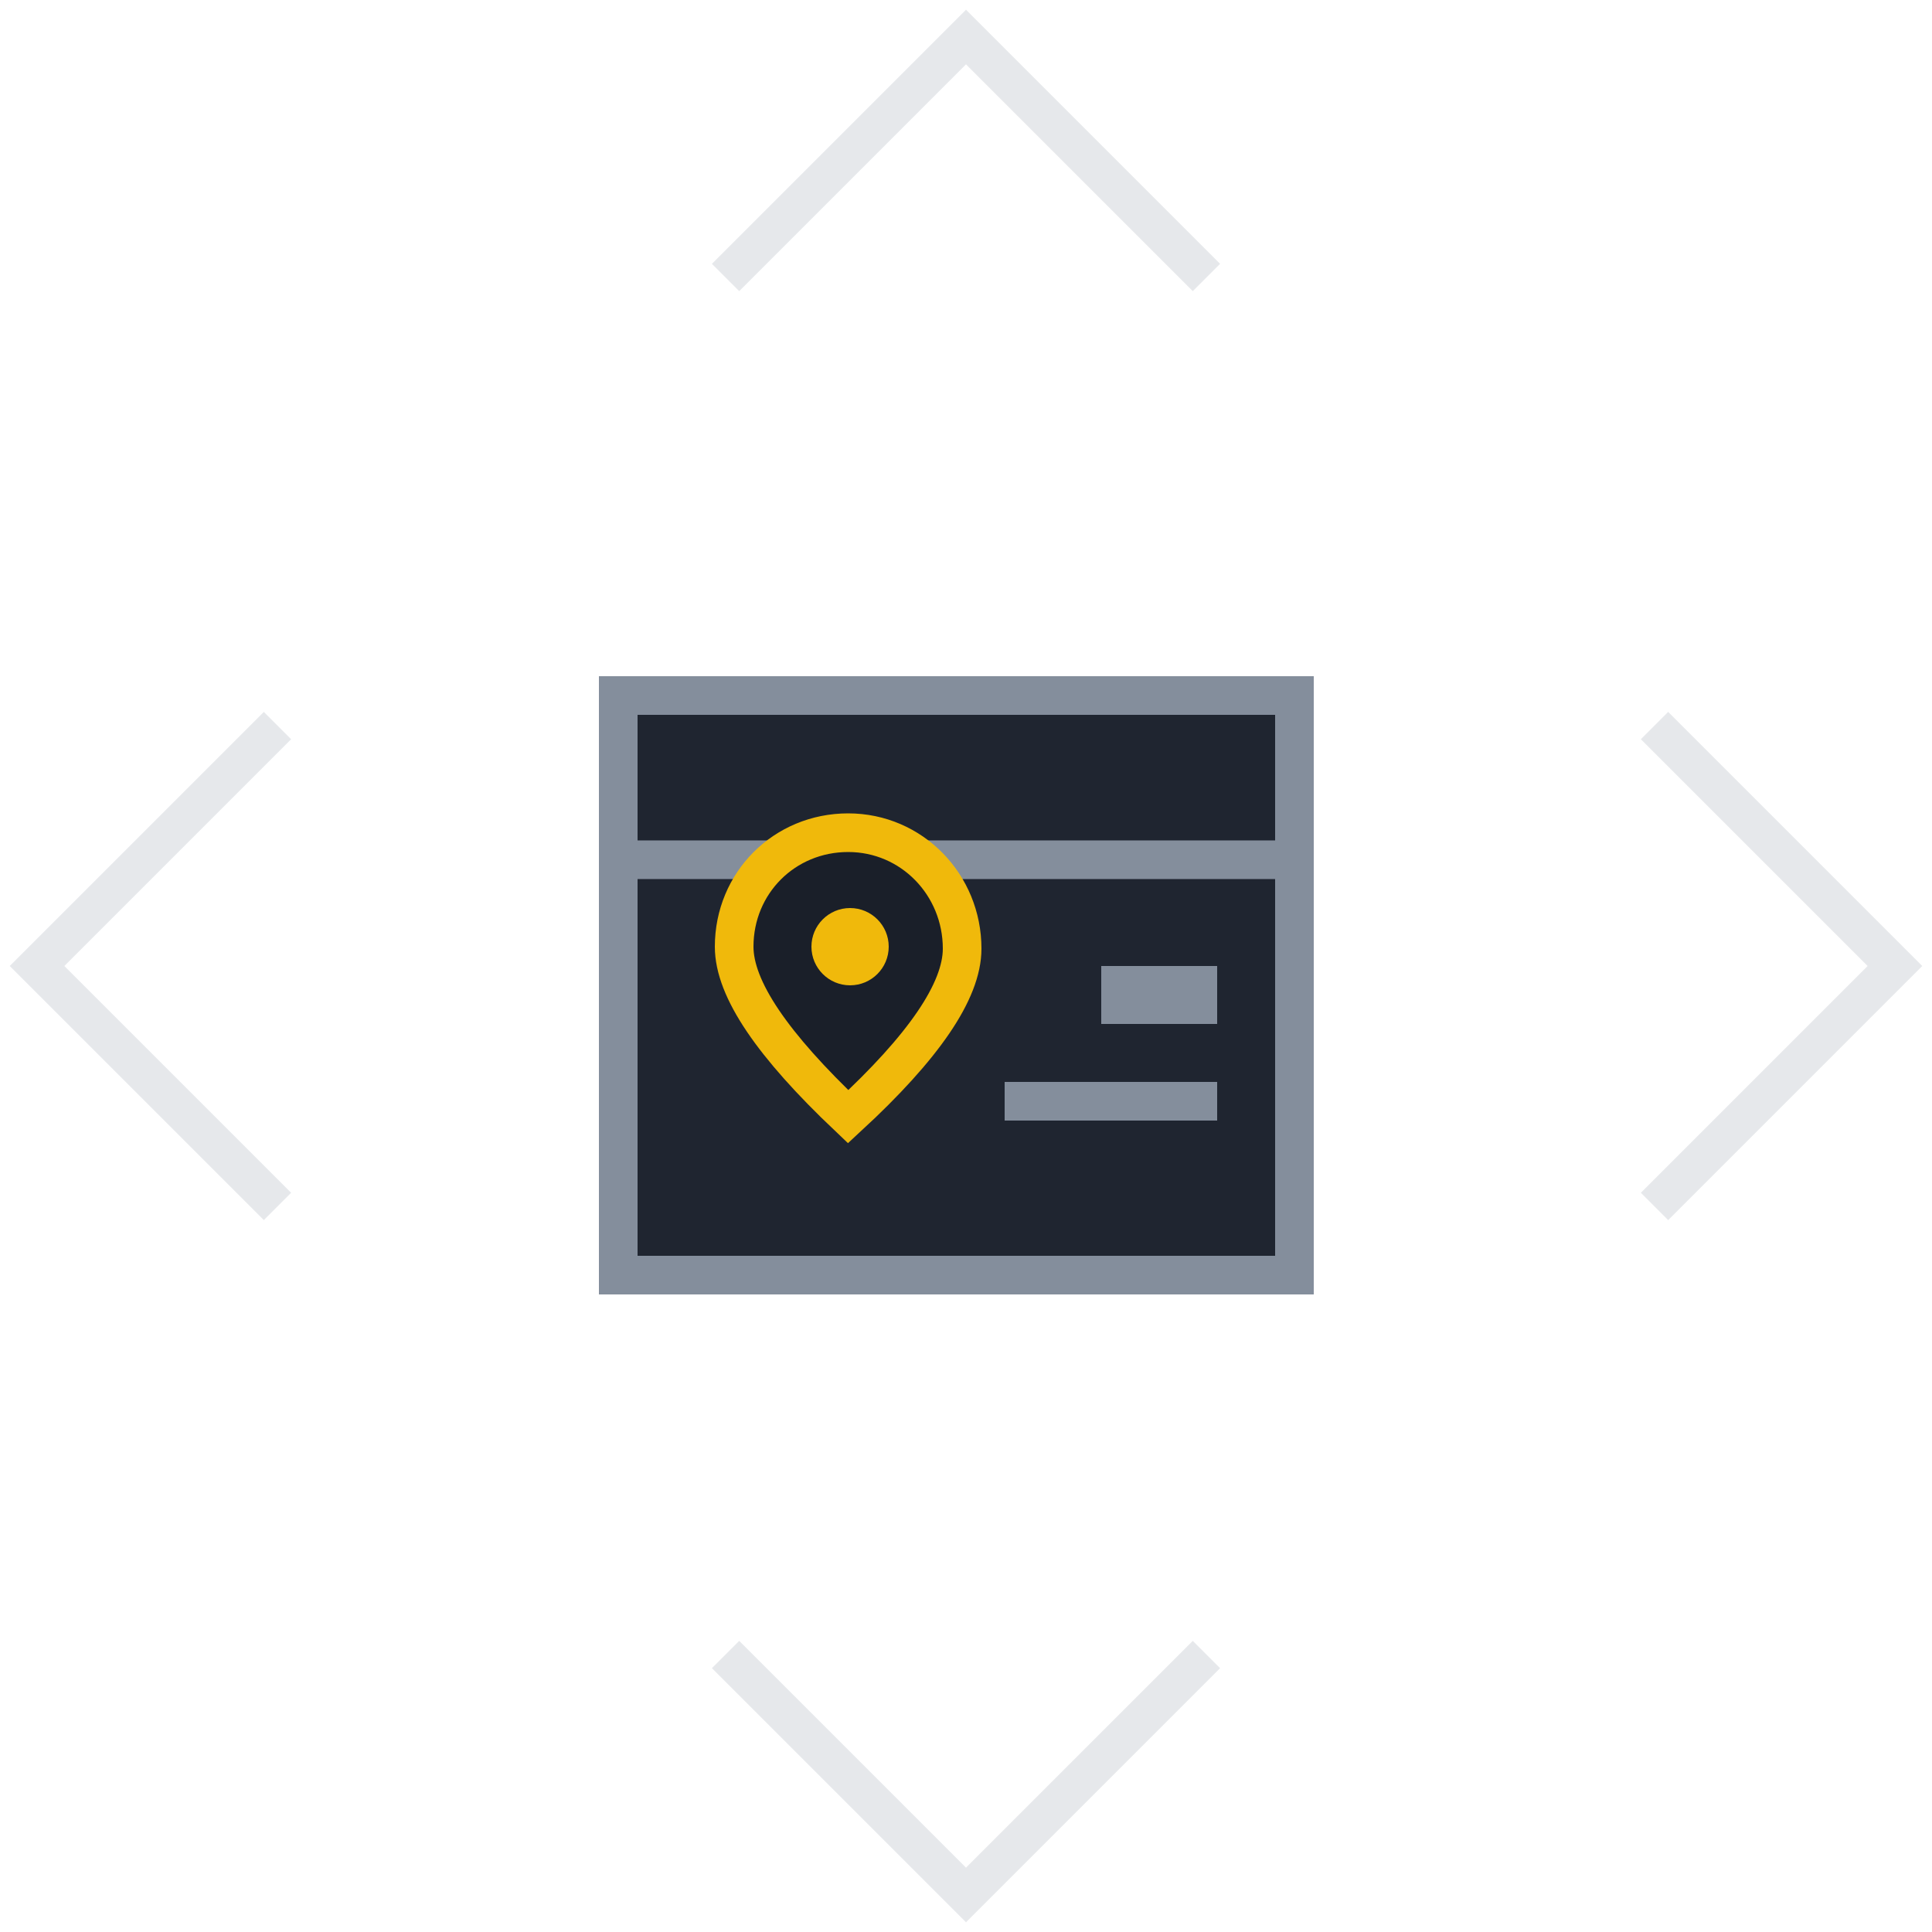
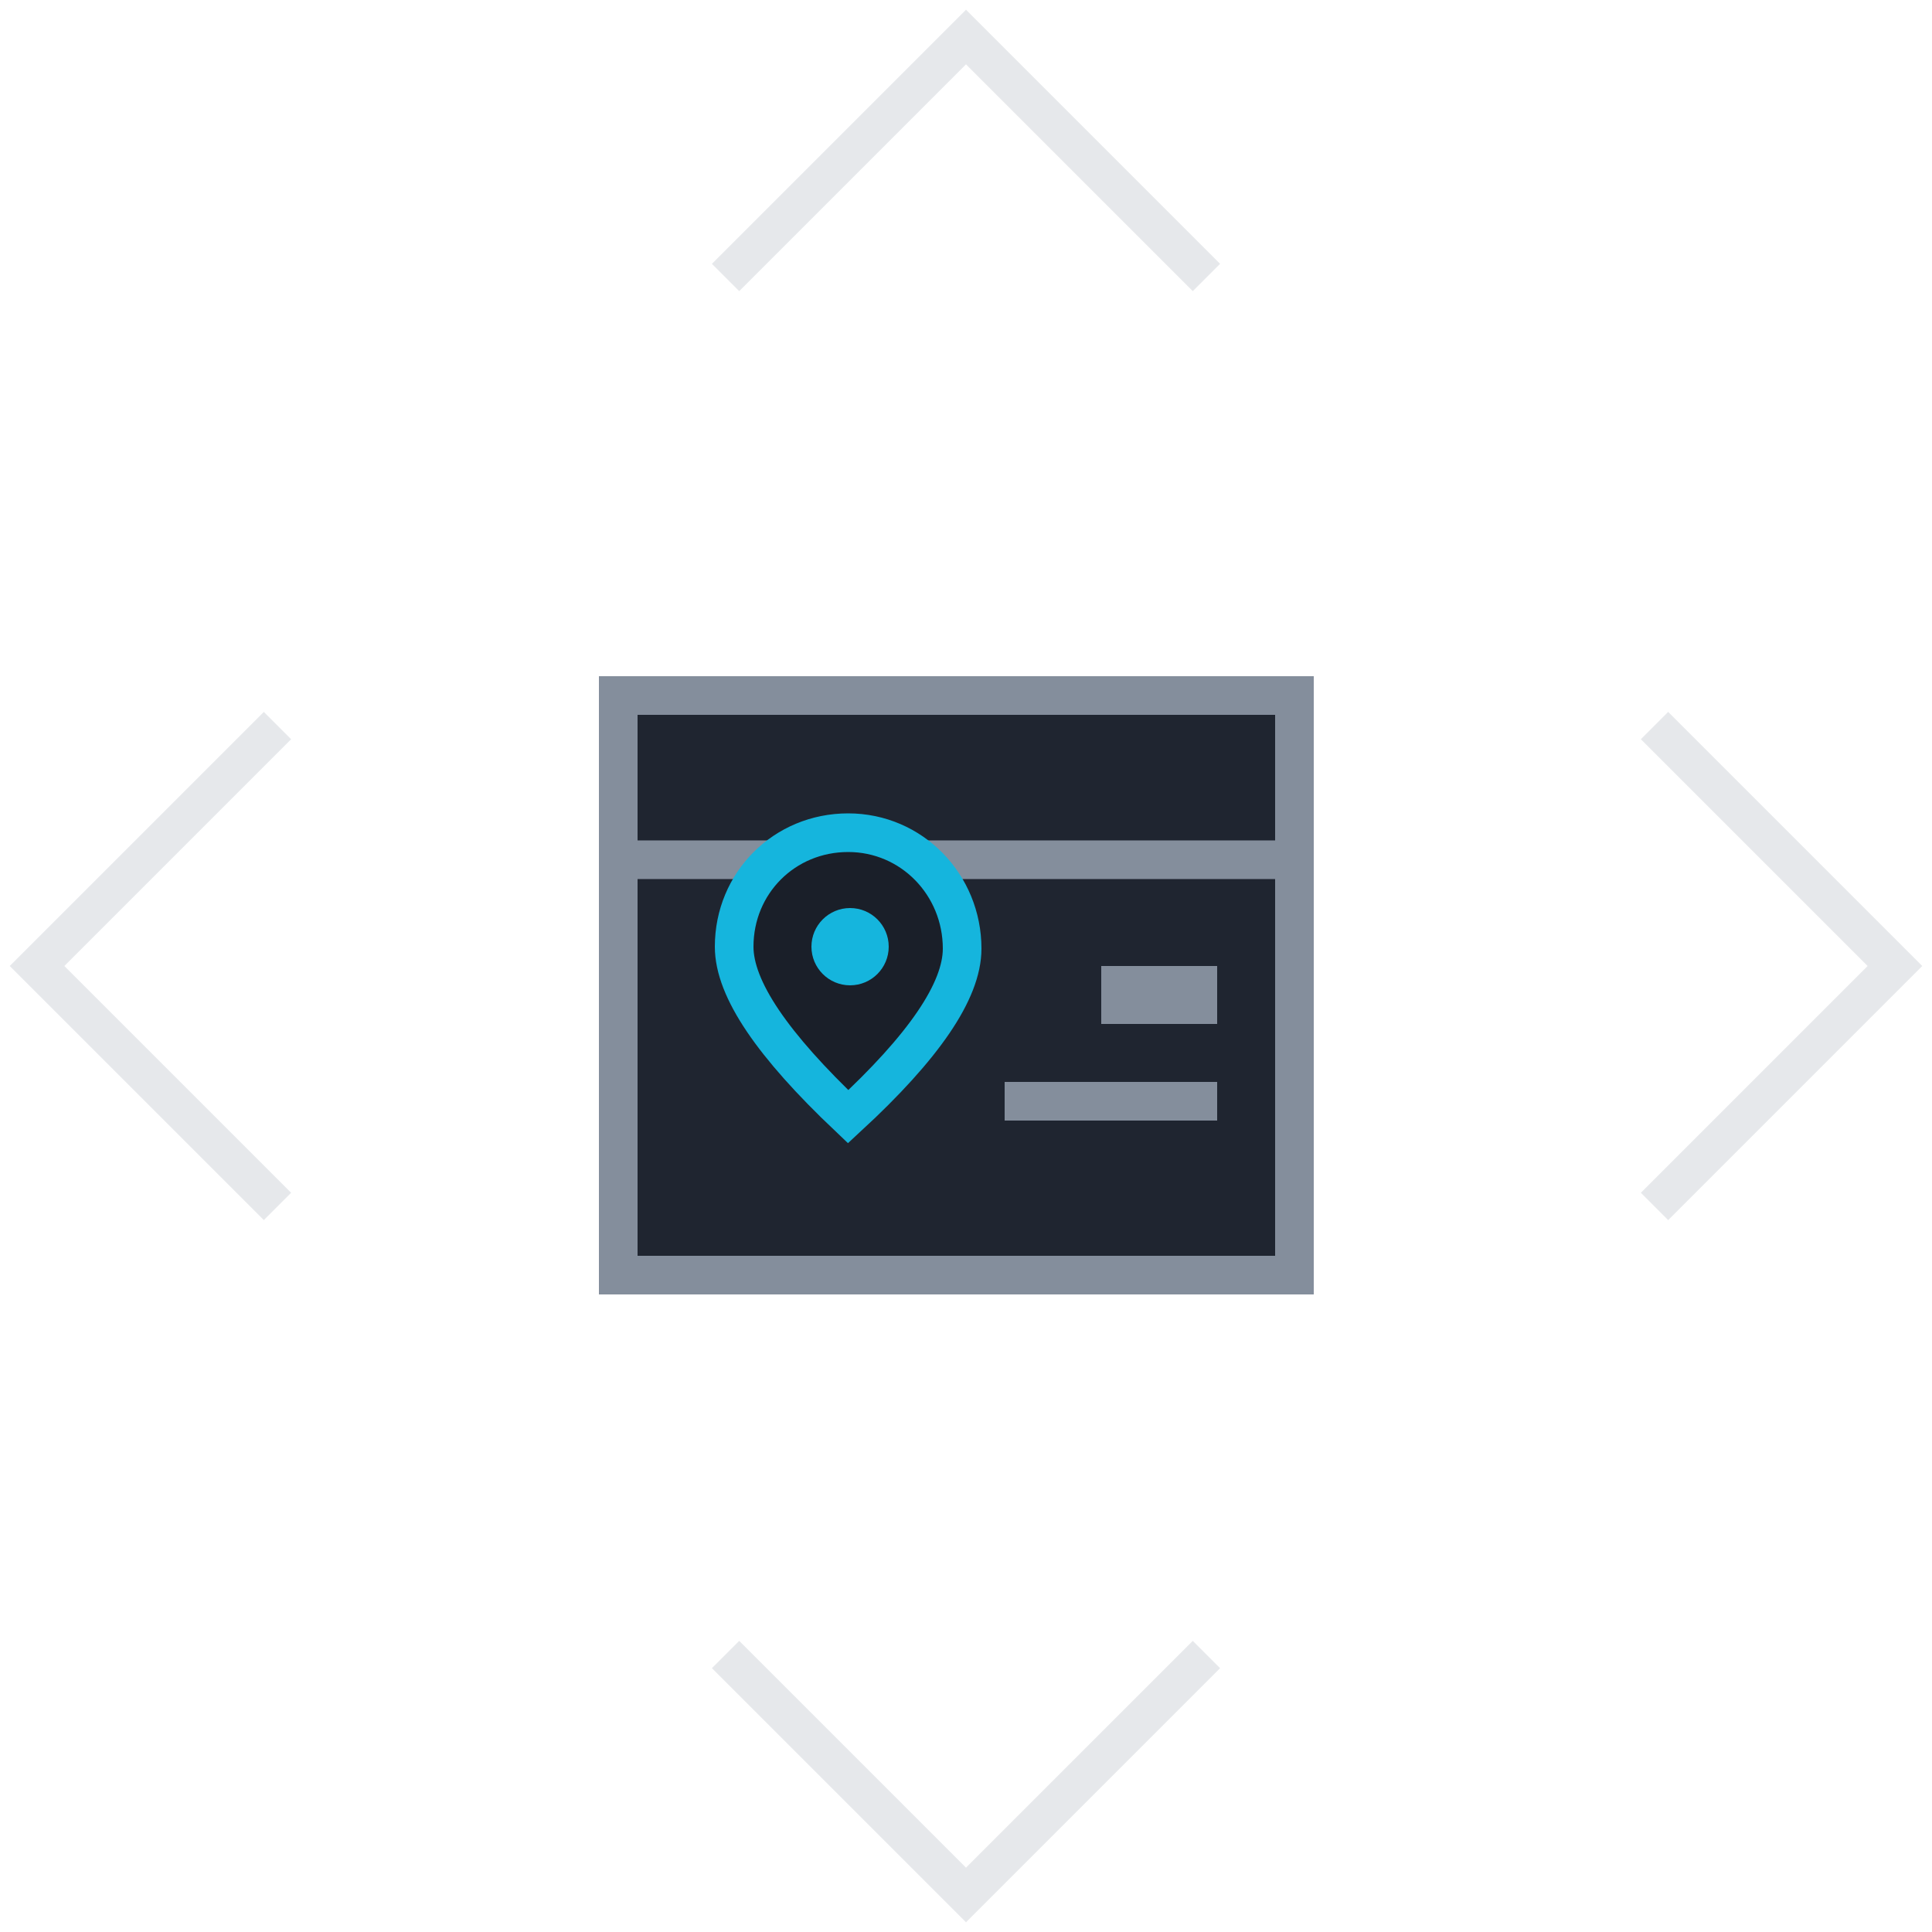
<svg xmlns="http://www.w3.org/2000/svg" version="1.1" id="图层_1" x="0px" y="0px" viewBox="0 0 100 100" style="enable-background:new 0 0 100 100;" xml:space="preserve">
  <style type="text/css">
	.st0{display:none;opacity:0.4;}
	.st1{display:inline;opacity:0.5;fill:none;stroke:#848E9C;stroke-width:2;enable-background:new    ;}
	.st2{fill:#1F2530;stroke:#848E9C;stroke-width:2;}
	.st3{fill:none;stroke:#848E9C;stroke-width:2;stroke-linecap:square;}
- 	.st4{fill:#1A1F29;stroke:#F0B90B;stroke-width:2;}
- 	.st5{fill:#F0B90B;}
+ 	.st4{fill:#1A1F29;stroke:#15b5dd;stroke-width:2;}
+ 	.st5{fill:#15b5dd;}
	.st6{fill:#848E9C;}
	.st7{opacity:0.4;}
	.st8{opacity:0.5;fill:none;stroke:#848E9C;stroke-width:2;enable-background:new    ;}
</style>
  <g id="teste-home">
    <g id="text-net-homepage" transform="translate(-910, -703)">
      <g id="分组-copy-4" transform="translate(855, 684)">
        <g id="_x35__x5F_default" transform="translate(55, 19)">
          <g id="分组-6" transform="translate(50, 50) rotate(-315) translate(-50, -50) translate(15, 15)" class="st0">
            <path id="形状" class="st1" d="M1,18.6L18.6,1H1V18.6z" />
            <path id="形状-copy-2" class="st1" d="M1,51.4L18.6,69H1V51.4z" />
            <path id="形状-copy" class="st1" d="M69,18.6L51.4,1H69V18.6z" />
            <path id="形状-copy-3" class="st1" d="M69,51.4L51.4,69H69V51.4z" />
          </g>
          <g id="分组-5" transform="translate(31, 35)">
            <rect id="矩形" x="1" y="1" class="st2" width="35" height="30" />
            <path id="直线-3" class="st3" d="M2,9.5h34" />
            <path id="椭圆形" class="st4" d="M12.9,22.8c3.9-3.6,5.9-6.5,5.9-8.7c0-3.3-2.6-6-5.9-6S7,10.7,7,14       C7,16.2,9,19.1,12.9,22.8z" />
            <circle id="椭圆形_1_" class="st5" cx="13" cy="14" r="2" />
            <rect id="矩形_1_" x="26" y="15" class="st6" width="6" height="3" />
            <rect id="矩形-copy-2" x="21" y="21" class="st6" width="11" height="2" />
          </g>
        </g>
      </g>
    </g>
  </g>
  <g id="分组-6_1_" transform="translate(50, 50) rotate(-315) translate(-50, -50) translate(15, 15)" class="st7">
    <path id="形状_2_" class="st8" d="M18.6,1H1v17.6" />
    <path id="形状-copy-2_1_" class="st8" d="M18.6,69H1V51.4" />
    <path id="形状-copy_1_" class="st8" d="M51.4,1H69v17.6" />
    <path id="形状-copy-3_1_" class="st8" d="M51.4,69H69V51.4" />
  </g>
</svg>
